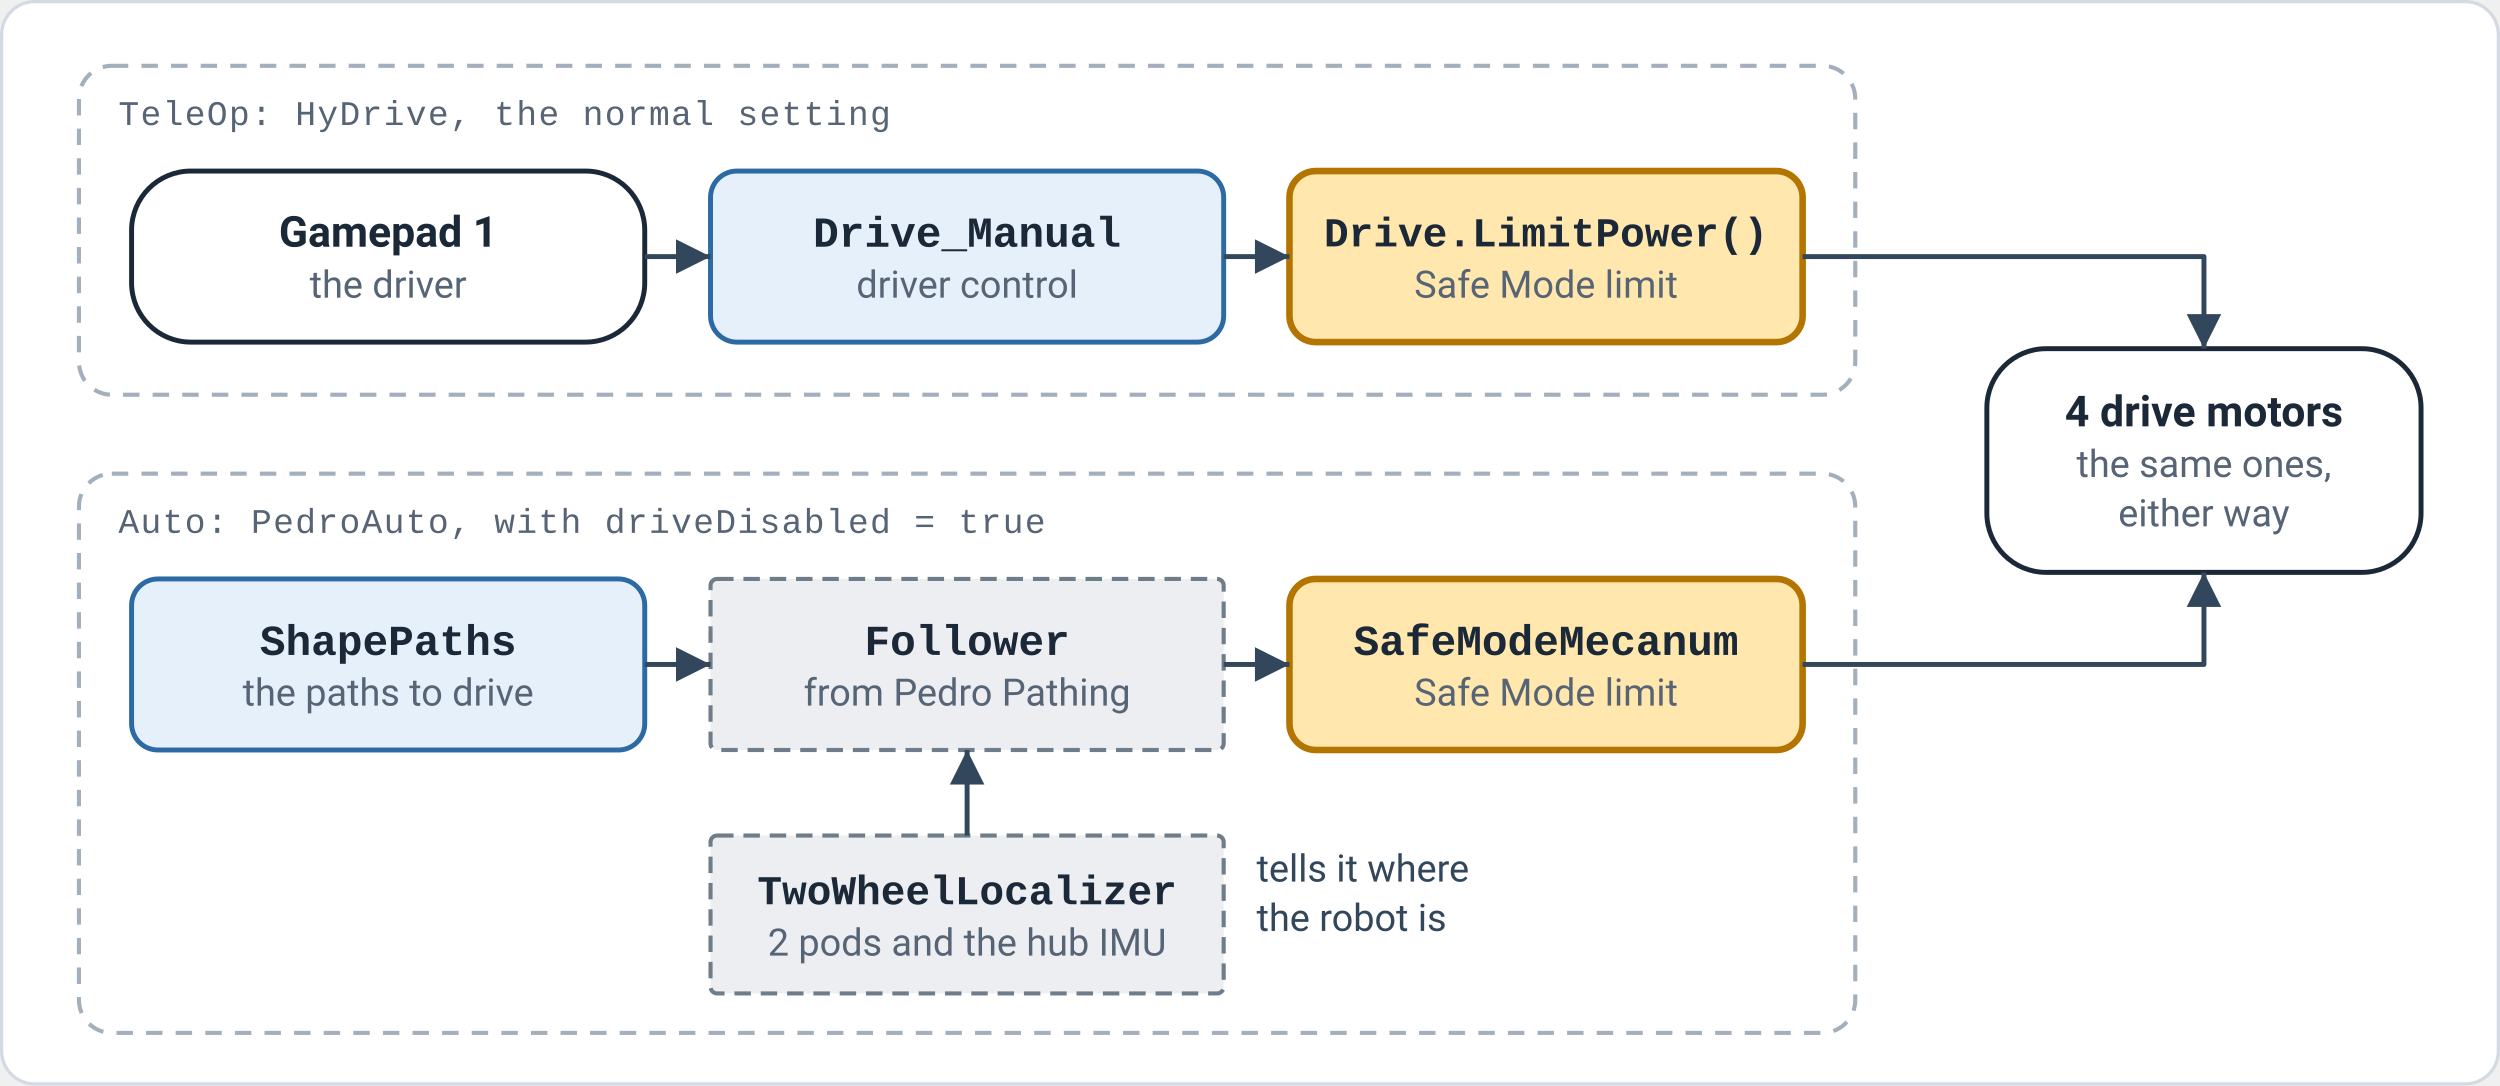
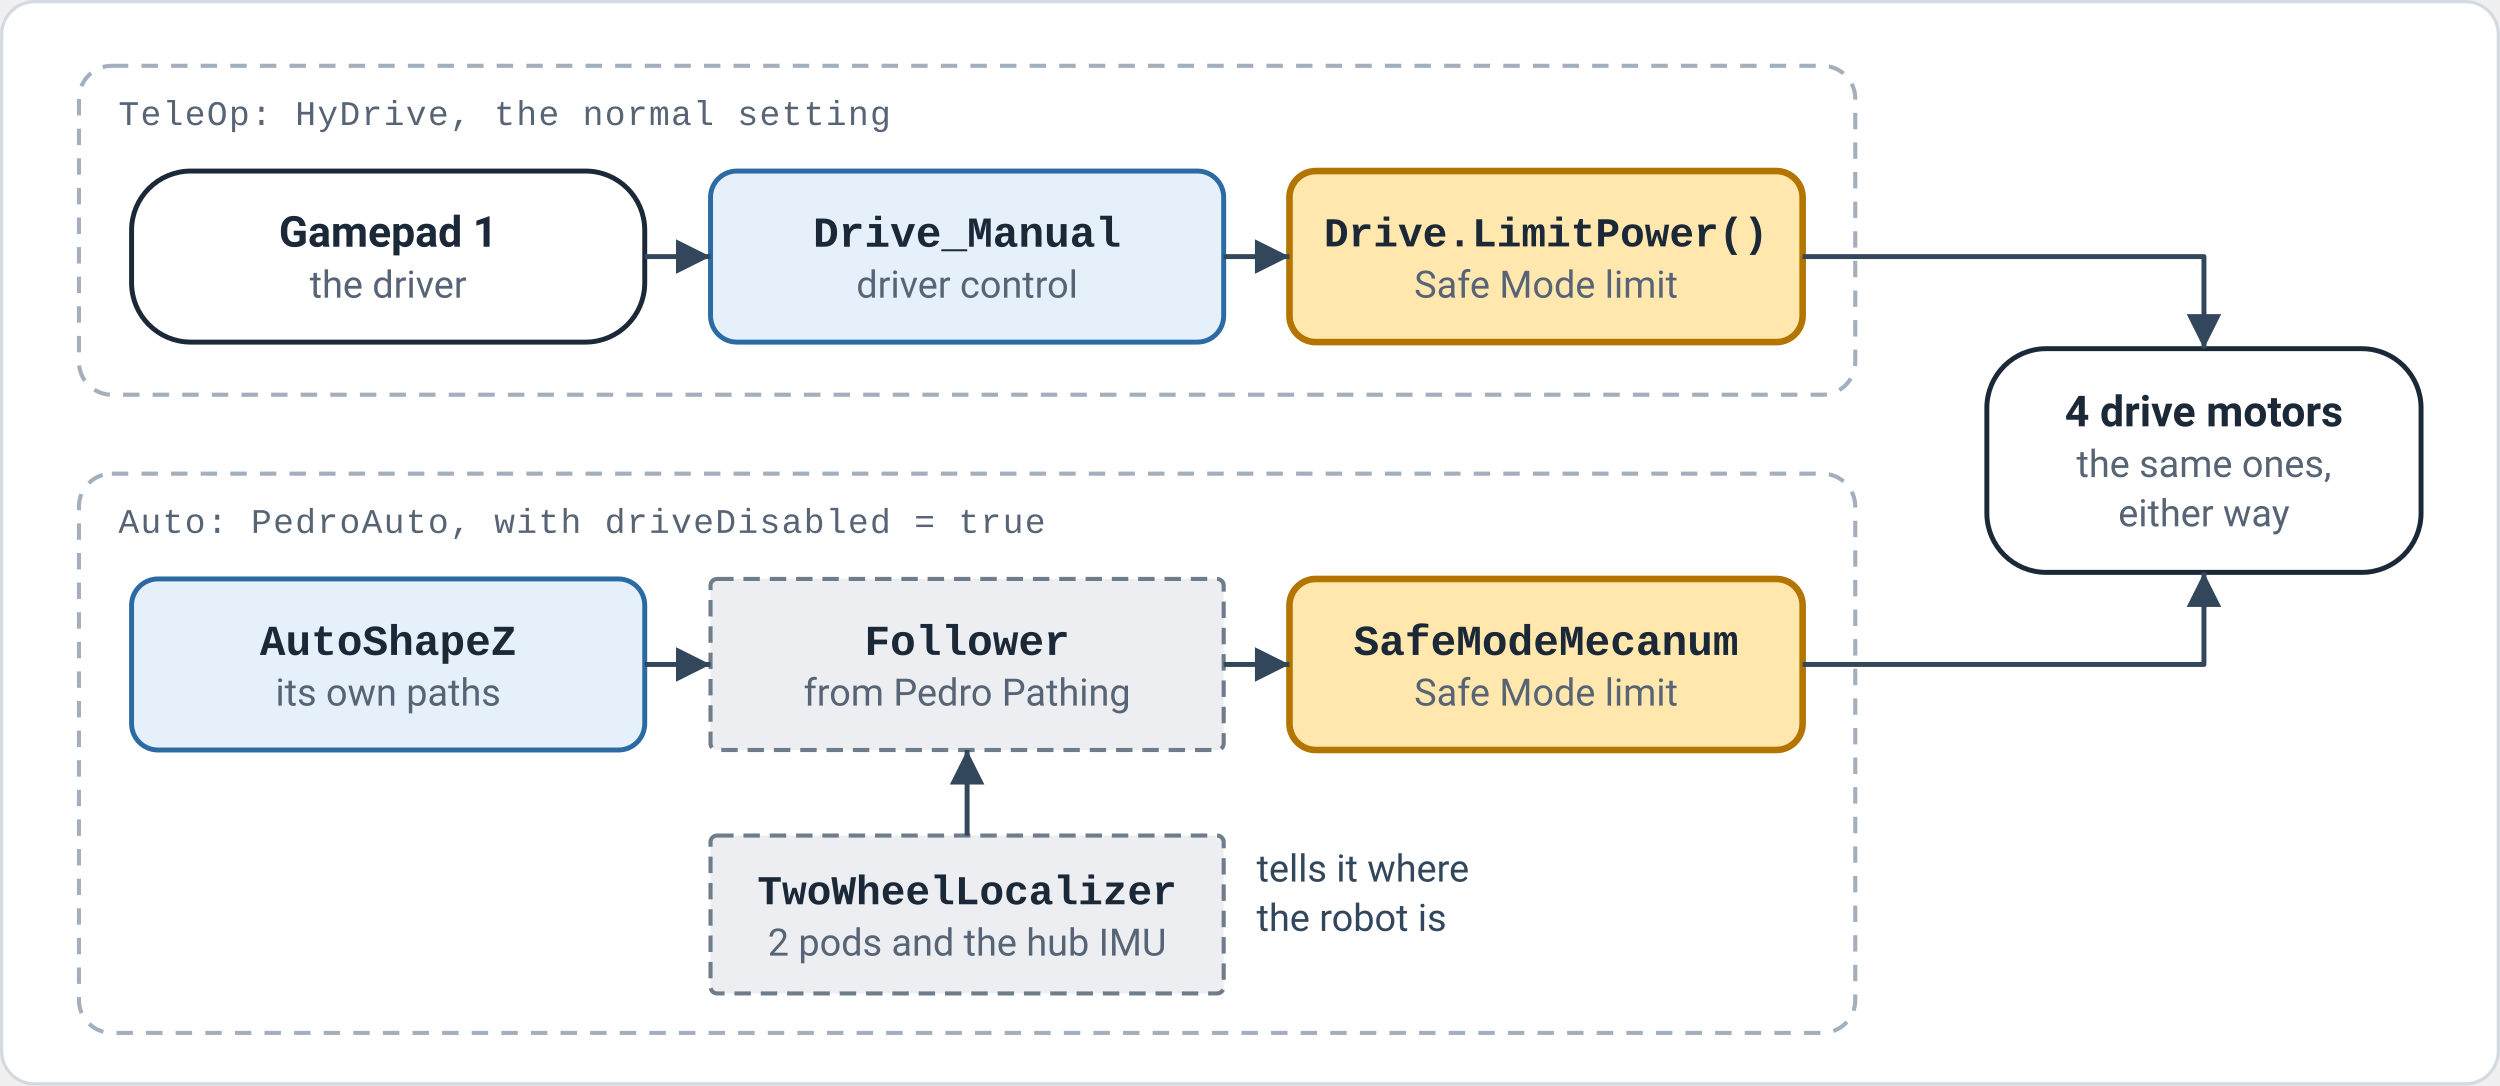
<svg xmlns="http://www.w3.org/2000/svg" viewBox="0 0 760 330" width="760" height="330" role="img" aria-labelledby="title desc">
  <style>
    /* Light theme. Dark theme is at the bottom of this block. */
    .panel { fill: #ffffff; stroke: #d3dae2; }
    text { font-family: system-ui, -apple-system, "Segoe UI", Roboto, "Helvetica Neue", Arial, sans-serif; fill: #1b2838; }
    .mono { font-family: ui-monospace, SFMono-Regular, Menlo, Consolas, "Liberation Mono", monospace; }
    .title { font-weight: 700; }
    .sub { fill: #566475; }
    .label { font-size: 11.5px; fill: #33475c; }
    .group { font-size: 10.5px; fill: #566475; letter-spacing: 0.04em; }
    .heading { font-size: 13px; font-weight: 700; }
    .accent-text { fill: #8a5a00; font-weight: 600; }
    .node text, .chip text { text-anchor: middle; }
    .ours { fill: #e6f0fa; stroke: #2c6aa3; stroke-width: 1.5; }
    .plain { fill: #f4f6f8; stroke: #8794a3; stroke-width: 1.25; }
    .sdk { fill: #eceef1; stroke: #6f7c8a; stroke-width: 1.25; }
    .lib { fill: #eceef1; stroke: #6f7c8a; stroke-width: 1.25; stroke-dasharray: 5 3; }
    .world { fill: #ffffff; stroke: #1b2838; stroke-width: 1.5; }
    .key { fill: #ffe7ad; stroke: #b37400; stroke-width: 2; }
    .frame { fill: none; stroke: #a3afbc; stroke-width: 1.25; stroke-dasharray: 5 4; }
    .rule { stroke: #a3afbc; stroke-width: 1; }
    .edge { fill: none; stroke: #33475c; stroke-width: 1.5; stroke-linejoin: round; }
    .dashed { stroke-dasharray: 5 4; }
    .accent { stroke: #b37400; stroke-width: 2; }
    .head { fill: #33475c; }
    .head-accent { fill: #b37400; }
    @media (prefers-color-scheme: dark) {
      .panel { fill: #151b23; stroke: #2a3441; }
      text { fill: #e4e9ef; }
      .sub { fill: #9ba8b7; }
      .label { fill: #c3ccd6; }
      .group { fill: #9ba8b7; }
      .accent-text { fill: #f2b23a; }
      .ours { fill: #1b2f45; stroke: #74aee4; }
      .plain { fill: #1c232c; stroke: #6b7786; }
      .sdk { fill: #232a33; stroke: #8f9baa; }
      .lib { fill: #232a33; stroke: #8f9baa; }
      .world { fill: #151b23; stroke: #e4e9ef; }
      .key { fill: #4a3608; stroke: #f2b23a; }
      .frame { stroke: #4b5868; }
      .rule { stroke: #4b5868; }
      .edge { stroke: #c3ccd6; }
      .accent { stroke: #f2b23a; }
      .head { fill: #c3ccd6; }
      .head-accent { fill: #f2b23a; }
    }
  </style>
  <defs>
    <marker id="arrow" viewBox="0 0 10 10" refX="10" refY="5" markerWidth="7" markerHeight="7" orient="auto">
      <path class="head" d="M0 0 L10 5 L0 10 z" />
    </marker>
    <marker id="arrow-accent" viewBox="0 0 10 10" refX="10" refY="5" markerWidth="6" markerHeight="6" orient="auto">
      <path class="head-accent" d="M0 0 L10 5 L0 10 z" />
    </marker>
  </defs>
  <rect class="panel" x="0.5" y="0.5" width="759" height="329" rx="10" />
  <rect class="frame" x="24" y="20" width="540" height="100" rx="10" />
  <text class="group mono" x="36" y="38">TeleOp: HyDrive, the normal setting</text>
  <g class="node">
    <rect class="world" x="40" y="52" width="156" height="52" rx="18" />
    <text class="title" font-size="13" x="118" y="75.0">Gamepad 1</text>
    <text class="sub" font-size="11.5" x="118" y="90.5">the driver</text>
  </g>
  <g class="node">
    <rect class="ours" x="216" y="52" width="156" height="52" rx="8" />
    <text class="title mono" font-size="13" x="294" y="75.0">Drive_Manual</text>
    <text class="sub" font-size="11.5" x="294" y="90.5">driver control</text>
  </g>
  <g class="node">
    <rect class="key" x="392" y="52" width="156" height="52" rx="8" />
    <text class="title mono" font-size="12.5" x="470" y="74.9">Drive.LimitPower()</text>
    <text class="sub" font-size="11.5" x="470" y="90.5">Safe Mode limit</text>
  </g>
  <path class="edge" d="M196 78 L216 78" marker-end="url(#arrow)" />
  <path class="edge" d="M372 78 L392 78" marker-end="url(#arrow)" />
  <rect class="frame" x="24" y="144" width="540" height="170" rx="10" />
  <text class="group mono" x="36" y="162">Auto: PedroAuto, with driveDisabled = true</text>
  <g class="node">
    <rect class="ours" x="40" y="176" width="156" height="52" rx="8" />
-     <text class="title mono" font-size="13" x="118" y="199.1">ShapePaths</text>
-     <text class="sub" font-size="11.5" x="118" y="214.5">the paths to drive</text>
+     <text class="title mono" font-size="13" x="118" y="199.1">AutoShapeZ</text>
+     <text class="sub" font-size="11.5" x="118" y="214.5">its own paths</text>
  </g>
  <g class="node">
    <rect class="lib" x="216" y="176" width="156" height="52" rx="2" />
    <text class="title mono" font-size="13" x="294" y="199.1">Follower</text>
    <text class="sub" font-size="11.5" x="294" y="214.5">from Pedro Pathing</text>
  </g>
  <g class="node">
    <rect class="key" x="392" y="176" width="156" height="52" rx="8" />
    <text class="title mono" font-size="13" x="470" y="199.1">SafeModeMecanum</text>
    <text class="sub" font-size="11.5" x="470" y="214.5">Safe Mode limit</text>
  </g>
  <g class="node">
    <rect class="lib" x="216" y="254" width="156" height="48" rx="2" />
    <text class="title mono" font-size="12.5" x="294" y="274.9">TwoWheelLocalizer</text>
    <text class="sub" font-size="11.5" x="294" y="290.5">2 pods and the hub IMU</text>
  </g>
  <path class="edge" d="M196 202 L216 202" marker-end="url(#arrow)" />
  <path class="edge" d="M372 202 L392 202" marker-end="url(#arrow)" />
  <path class="edge" d="M294 254 L294 228" marker-end="url(#arrow)" />
  <text class="label" x="382" y="268">tells it where</text>
  <text class="label" x="382" y="283">the robot is</text>
  <g class="node">
    <rect class="world" x="604" y="106" width="132" height="68" rx="18" />
    <text class="title" font-size="13" x="670" y="129.6">4 drive motors</text>
    <text class="sub" font-size="11.5" x="670" y="145.0">the same ones,</text>
    <text class="sub" font-size="11.5" x="670" y="160.0">either way</text>
  </g>
  <path class="edge" d="M548 78 L670 78 L670 106" marker-end="url(#arrow)" />
  <path class="edge" d="M548 202 L670 202 L670 174" marker-end="url(#arrow)" />
</svg>
